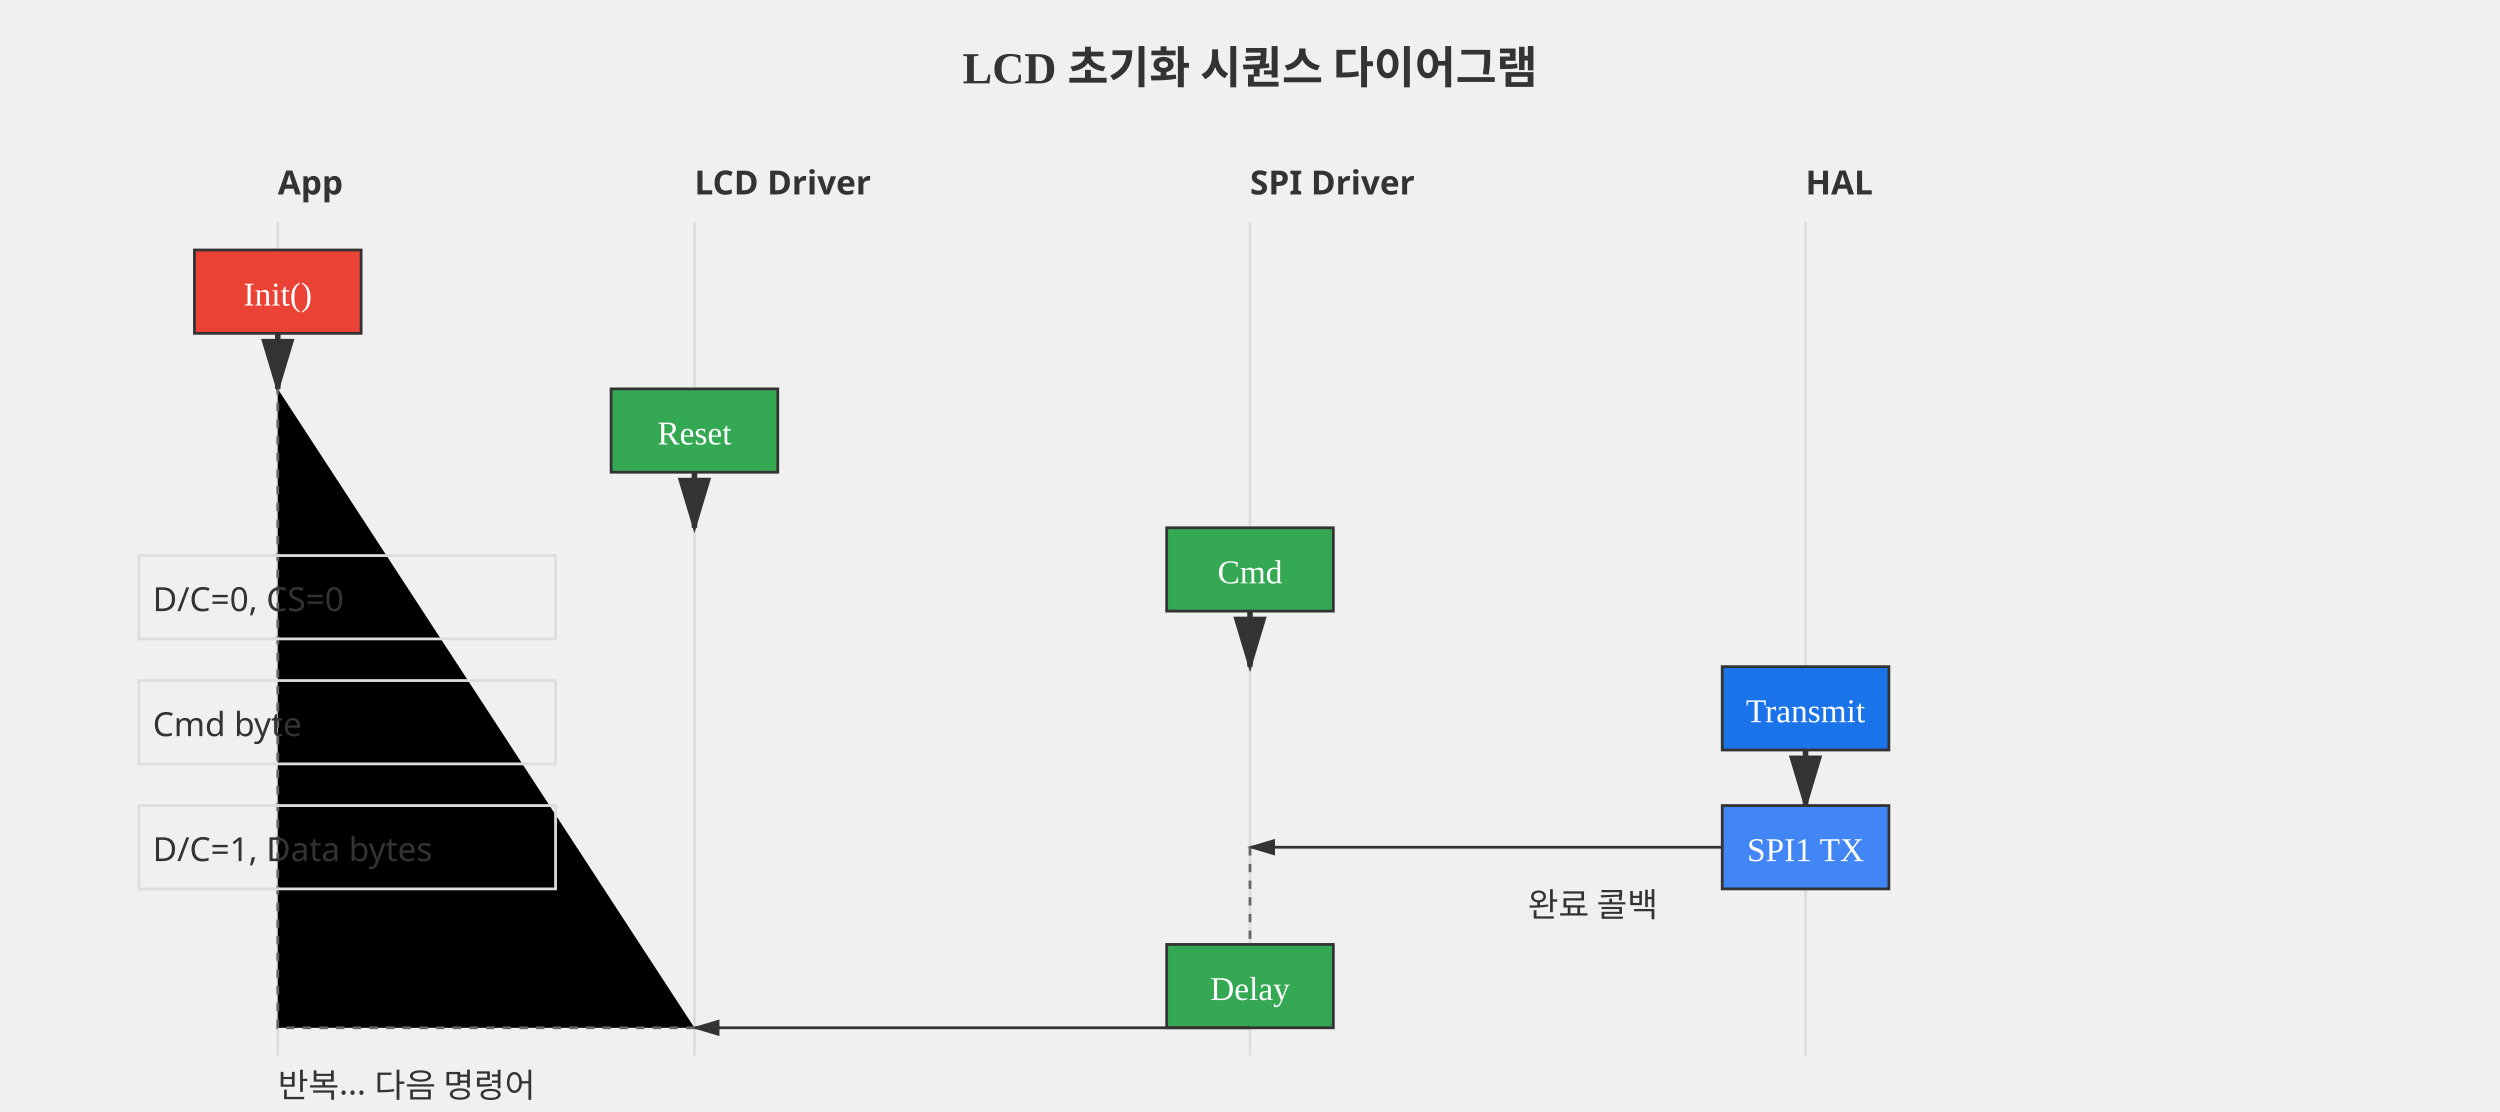
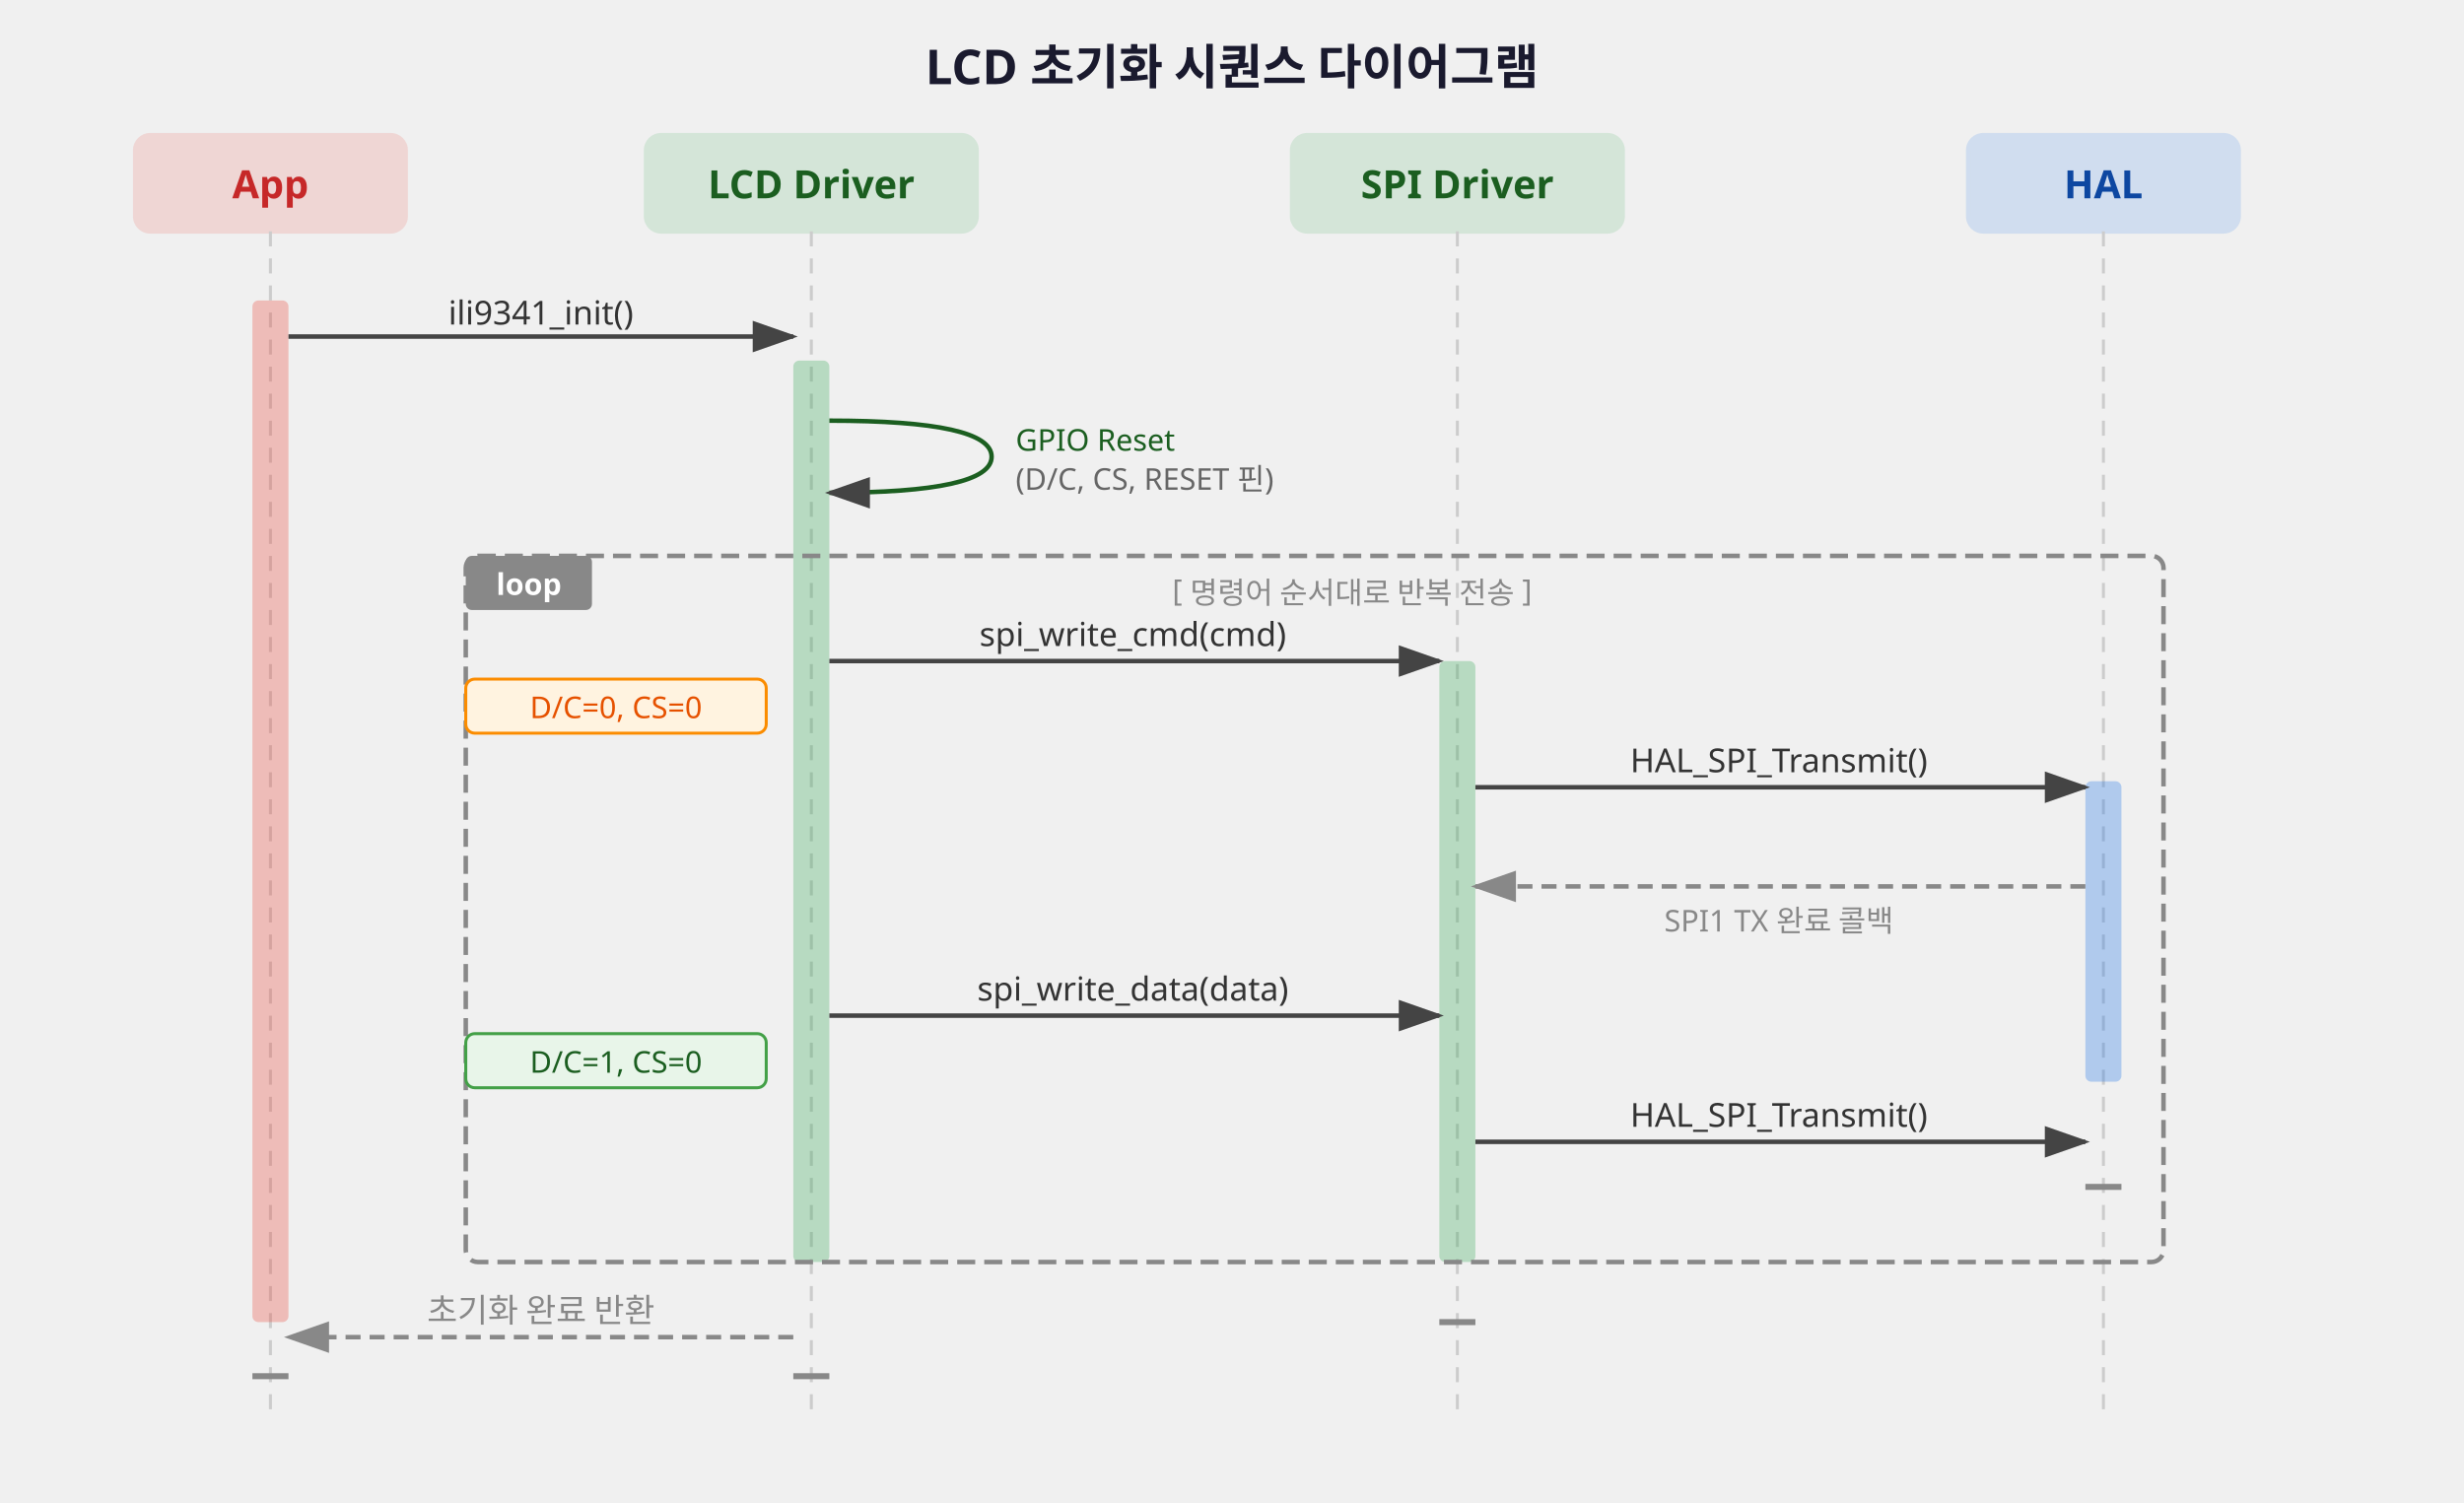
- <svg xmlns="http://www.w3.org/2000/svg" width="900" height="400" viewBox="0 0 900 400">
+ <svg xmlns="http://www.w3.org/2000/svg" width="820" height="500" font-family="'Noto Sans KR', sans-serif" font-size="13" viewBox="0 0 820 500">
  <defs>
-     <style>
-       .title { fill: #333; font-size: 16px; font-weight: bold; }
-       .label { fill: #333; font-size: 12px; font-family: 'Noto Sans KR', sans-serif; }
-       .box { stroke: #333; stroke-width: 1; }
-       .app-box { fill: #EA4335; }
-       .drv-box { fill: #34A853; }
-       .hal-box { fill: #1A73E8; }
-       .hw-box { fill: #4285F4; }
-       .text { fill: white; font-size: 12px; text-anchor: middle; }
-     </style>
-   </defs>
-   <text x="450" y="30" class="title" text-anchor="middle">LCD 초기화 시퀀스 다이어그램</text>
-   <text x="100" y="70" class="label" font-weight="bold">App</text>
-   <text x="250" y="70" class="label" font-weight="bold">LCD Driver</text>
-   <text x="450" y="70" class="label" font-weight="bold">SPI Driver</text>
-   <text x="650" y="70" class="label" font-weight="bold">HAL</text>
-   <line x1="100" y1="80" x2="100" y2="380" stroke="#ddd" stroke-width="1" />
-   <line x1="250" y1="80" x2="250" y2="380" stroke="#ddd" stroke-width="1" />
-   <line x1="450" y1="80" x2="450" y2="380" stroke="#ddd" stroke-width="1" />
-   <line x1="650" y1="80" x2="650" y2="380" stroke="#ddd" stroke-width="1" />
-   <rect x="70" y="90" width="60" height="30" class="app-box box" />
-   <text x="100" y="110" class="text">Init()</text>
-   <path d="M 100 120 L 100 140" stroke="#333" stroke-width="2" marker-end="url(#arrow)" />
-   <rect x="220" y="140" width="60" height="30" class="drv-box box" />
-   <text x="250" y="160" class="text">Reset</text>
-   <path d="M 250 170 L 250 190" stroke="#333" stroke-width="2" marker-end="url(#arrow)" />
-   <rect x="420" y="190" width="60" height="30" class="drv-box box" />
-   <text x="450" y="210" class="text">Cmd</text>
-   <path d="M 450 220 L 450 240" stroke="#333" stroke-width="2" marker-end="url(#arrow)" />
-   <rect x="620" y="240" width="60" height="30" class="hal-box box" />
-   <text x="650" y="260" class="text" font-size="11">Transmit</text>
-   <path d="M 650 270 L 650 290" stroke="#333" stroke-width="2" marker-end="url(#arrow)" />
-   <rect x="620" y="290" width="60" height="30" class="hw-box box" />
-   <text x="650" y="310" class="text" font-size="11">SPI1 TX</text>
-   <path d="M 620 305 L 450 305" stroke="#333" stroke-width="1" marker-end="url(#arrow)" />
-   <text x="550" y="330" class="label" font-size="10">완료 콜백</text>
-   <path d="M 450 305 L 450 340" stroke="#666" stroke-width="1" stroke-dasharray="3,3" />
-   <rect x="420" y="340" width="60" height="30" class="drv-box box" />
-   <text x="450" y="360" class="text" font-size="11">Delay</text>
-   <path d="M 450 370 L 250 370" stroke="#333" stroke-width="1" marker-end="url(#arrow)" />
-   <text x="100" y="395" class="label" font-size="10">반복... 다음 명령어</text>
-   <path d="M 250 370 L 100 370 L 100 140" stroke="#666" stroke-width="1" stroke-dasharray="3,3" />
-   <rect x="50" y="200" width="150" height="30" fill="none" stroke="#ddd" stroke-width="1" />
-   <text x="55" y="220" class="label" font-size="10">D/C=0, CS=0</text>
-   <rect x="50" y="245" width="150" height="30" fill="none" stroke="#ddd" stroke-width="1" />
-   <text x="55" y="265" class="label" font-size="10">Cmd byte</text>
-   <rect x="50" y="290" width="150" height="30" fill="none" stroke="#ddd" stroke-width="1" />
-   <text x="55" y="310" class="label" font-size="10">D/C=1, Data bytes</text>
-   <defs>
-     <marker id="arrow" markerWidth="10" markerHeight="10" refX="9" refY="3" orient="auto">
-       <polygon points="0 0, 10 3, 0 6" fill="#333" />
+     <marker id="arr" markerWidth="10" markerHeight="7" refX="9" refY="3.5" orient="auto">
+       <polygon points="0 0, 10 3.5, 0 7" fill="#444" />
+     </marker>
+     <marker id="arr-ret" markerWidth="10" markerHeight="7" refX="9" refY="3.5" orient="auto">
+       <polygon points="0 0, 10 3.5, 0 7" fill="#888" />
    </marker>
  </defs>
+   <text x="410" y="28" text-anchor="middle" font-size="16" font-weight="bold" fill="#1A1A2E">LCD 초기화 시퀀스 다이어그램</text>
+   <rect x="45" y="45" width="90" height="32" rx="5" fill="#EA4335" opacity="0.15" stroke="#EA4335" stroke-width="1.5" />
+   <text x="90" y="66" text-anchor="middle" font-size="13" font-weight="bold" fill="#C62828">App</text>
+   <rect x="215" y="45" width="110" height="32" rx="5" fill="#34A853" opacity="0.15" stroke="#34A853" stroke-width="1.5" />
+   <text x="270" y="66" text-anchor="middle" font-size="13" font-weight="bold" fill="#1B5E20">LCD Driver</text>
+   <rect x="430" y="45" width="110" height="32" rx="5" fill="#34A853" opacity="0.15" stroke="#34A853" stroke-width="1.5" />
+   <text x="485" y="66" text-anchor="middle" font-size="13" font-weight="bold" fill="#1B5E20">SPI Driver</text>
+   <rect x="655" y="45" width="90" height="32" rx="5" fill="#1A73E8" opacity="0.15" stroke="#1A73E8" stroke-width="1.5" />
+   <text x="700" y="66" text-anchor="middle" font-size="13" font-weight="bold" fill="#0D47A1">HAL</text>
+   <line x1="90" y1="77" x2="90" y2="470" stroke="#CCC" stroke-width="1" stroke-dasharray="5,4" />
+   <line x1="270" y1="77" x2="270" y2="470" stroke="#CCC" stroke-width="1" stroke-dasharray="5,4" />
+   <line x1="485" y1="77" x2="485" y2="470" stroke="#CCC" stroke-width="1" stroke-dasharray="5,4" />
+   <line x1="700" y1="77" x2="700" y2="470" stroke="#CCC" stroke-width="1" stroke-dasharray="5,4" />
+   <rect x="84" y="100" width="12" height="340" rx="2" fill="#EA4335" opacity="0.3" />
+   <rect x="264" y="120" width="12" height="300" rx="2" fill="#34A853" opacity="0.3" />
+   <rect x="479" y="220" width="12" height="200" rx="2" fill="#34A853" opacity="0.3" />
+   <rect x="694" y="260" width="12" height="100" rx="2" fill="#1A73E8" opacity="0.3" />
+   <line x1="96" y1="112" x2="264" y2="112" stroke="#444" stroke-width="1.5" marker-end="url(#arr)" />
+   <text x="180" y="108" text-anchor="middle" font-size="11" fill="#333">ili9341_init()</text>
+   <path d="M 276 140 Q 330 140 330 152 Q 330 164 276 164" stroke="#1B5E20" stroke-width="1.5" fill="none" marker-end="url(#arr)" />
+   <text x="338" y="150" font-size="10" fill="#1B5E20">GPIO Reset</text>
+   <text x="338" y="163" font-size="10" fill="#666">(D/C, CS, RESET 핀)</text>
+   <rect x="155" y="185" width="565" height="235" rx="4" fill="none" stroke="#888" stroke-width="1.5" stroke-dasharray="6,3" />
+   <rect x="155" y="185" width="42" height="18" rx="2" fill="#888" />
+   <text x="176" y="198" text-anchor="middle" font-size="10" fill="white" font-weight="bold">loop</text>
+   <text x="450" y="200" text-anchor="middle" font-size="10" fill="#888">[ 명령어 순서대로 반복 전송 ]</text>
+   <line x1="276" y1="220" x2="479" y2="220" stroke="#444" stroke-width="1.5" marker-end="url(#arr)" />
+   <text x="377" y="215" text-anchor="middle" font-size="11" fill="#333">spi_write_cmd(cmd)</text>
+   <rect x="155" y="226" width="100" height="18" rx="3" fill="#FFF3E0" stroke="#FB8C00" stroke-width="1" />
+   <text x="205" y="239" text-anchor="middle" font-size="10" fill="#E65100">D/C=0, CS=0</text>
+   <line x1="491" y1="262" x2="694" y2="262" stroke="#444" stroke-width="1.5" marker-end="url(#arr)" />
+   <text x="592" y="257" text-anchor="middle" font-size="11" fill="#333">HAL_SPI_Transmit()</text>
+   <line x1="694" y1="295" x2="491" y2="295" stroke="#888" stroke-width="1.5" stroke-dasharray="5,3" marker-end="url(#arr-ret)" />
+   <text x="592" y="310" text-anchor="middle" font-size="10" fill="#888">SPI1 TX 완료 콜백</text>
+   <line x1="276" y1="338" x2="479" y2="338" stroke="#444" stroke-width="1.5" marker-end="url(#arr)" />
+   <text x="377" y="333" text-anchor="middle" font-size="11" fill="#333">spi_write_data(data)</text>
+   <rect x="155" y="344" width="100" height="18" rx="3" fill="#E8F5E9" stroke="#43A047" stroke-width="1" />
+   <text x="205" y="357" text-anchor="middle" font-size="10" fill="#1B5E20">D/C=1, CS=0</text>
+   <line x1="491" y1="380" x2="694" y2="380" stroke="#444" stroke-width="1.5" marker-end="url(#arr)" />
+   <text x="592" y="375" text-anchor="middle" font-size="11" fill="#333">HAL_SPI_Transmit()</text>
+   <line x1="264" y1="445" x2="96" y2="445" stroke="#888" stroke-width="1.5" stroke-dasharray="5,3" marker-end="url(#arr-ret)" />
+   <text x="180" y="440" text-anchor="middle" font-size="11" fill="#888">초기화 완료 반환</text>
+   <line x1="84" y1="458" x2="96" y2="458" stroke="#888" stroke-width="2" />
+   <line x1="264" y1="458" x2="276" y2="458" stroke="#888" stroke-width="2" />
+   <line x1="479" y1="440" x2="491" y2="440" stroke="#888" stroke-width="2" />
+   <line x1="694" y1="395" x2="706" y2="395" stroke="#888" stroke-width="2" />
</svg>
